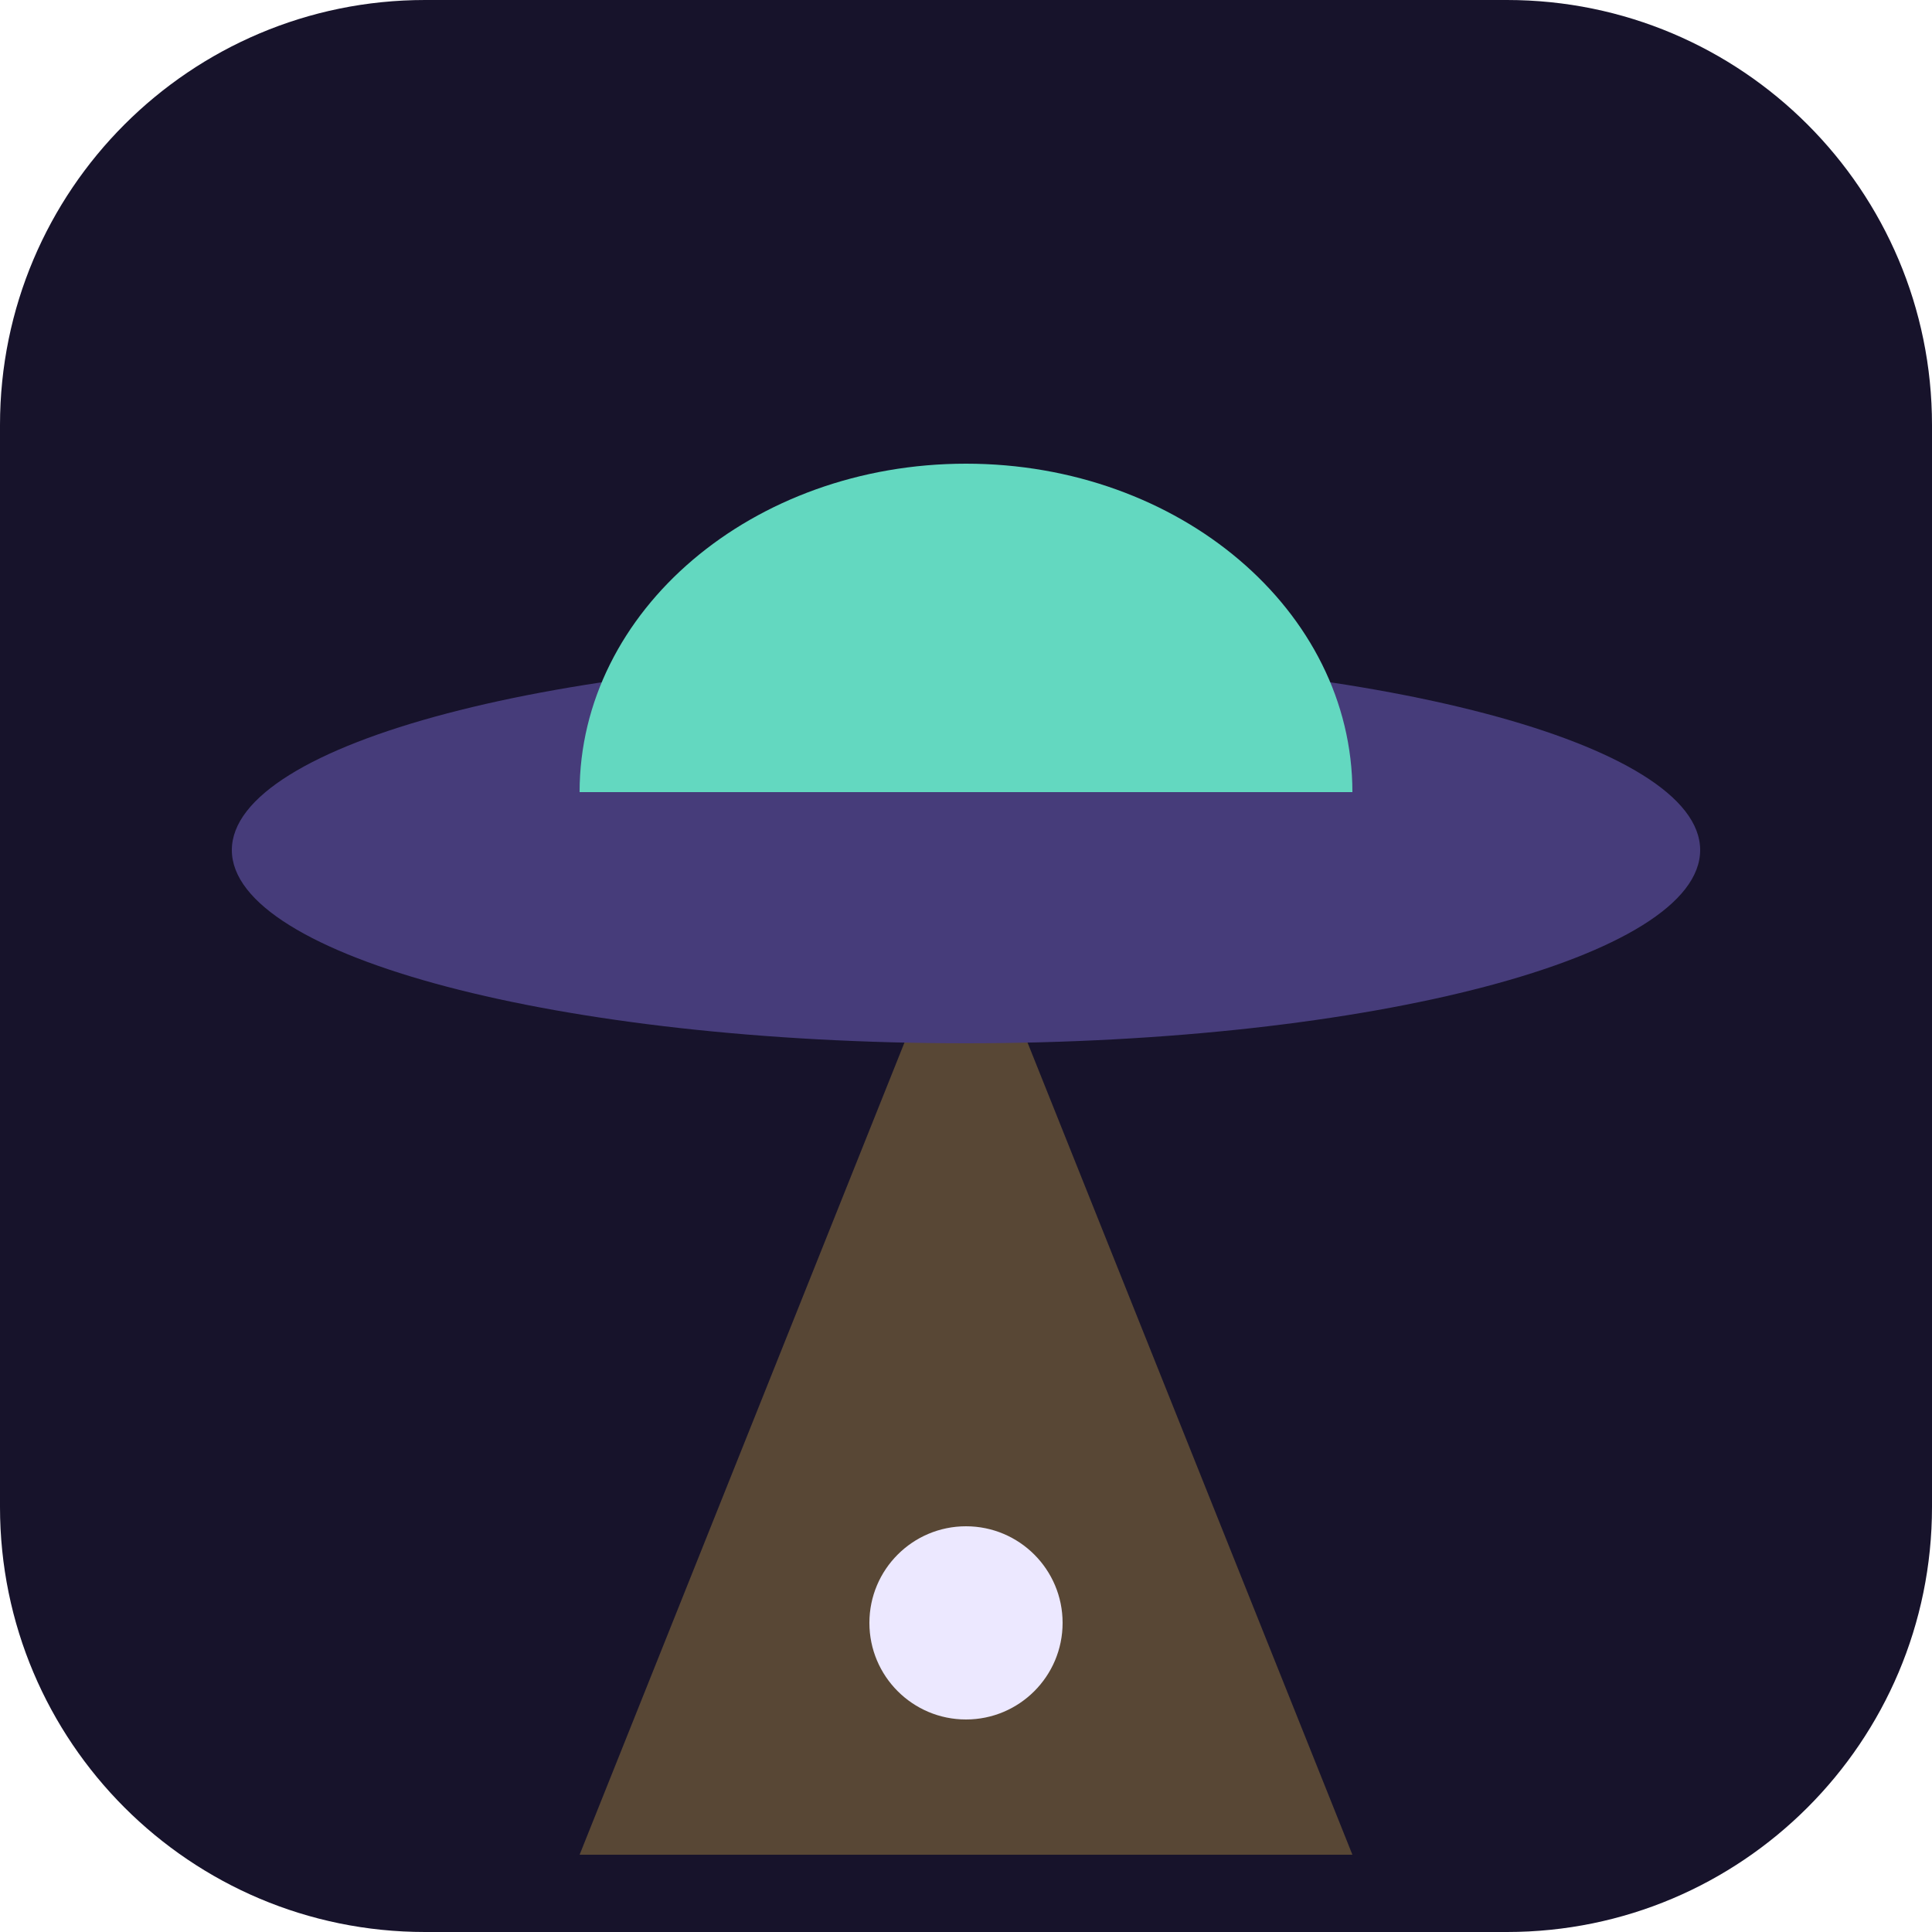
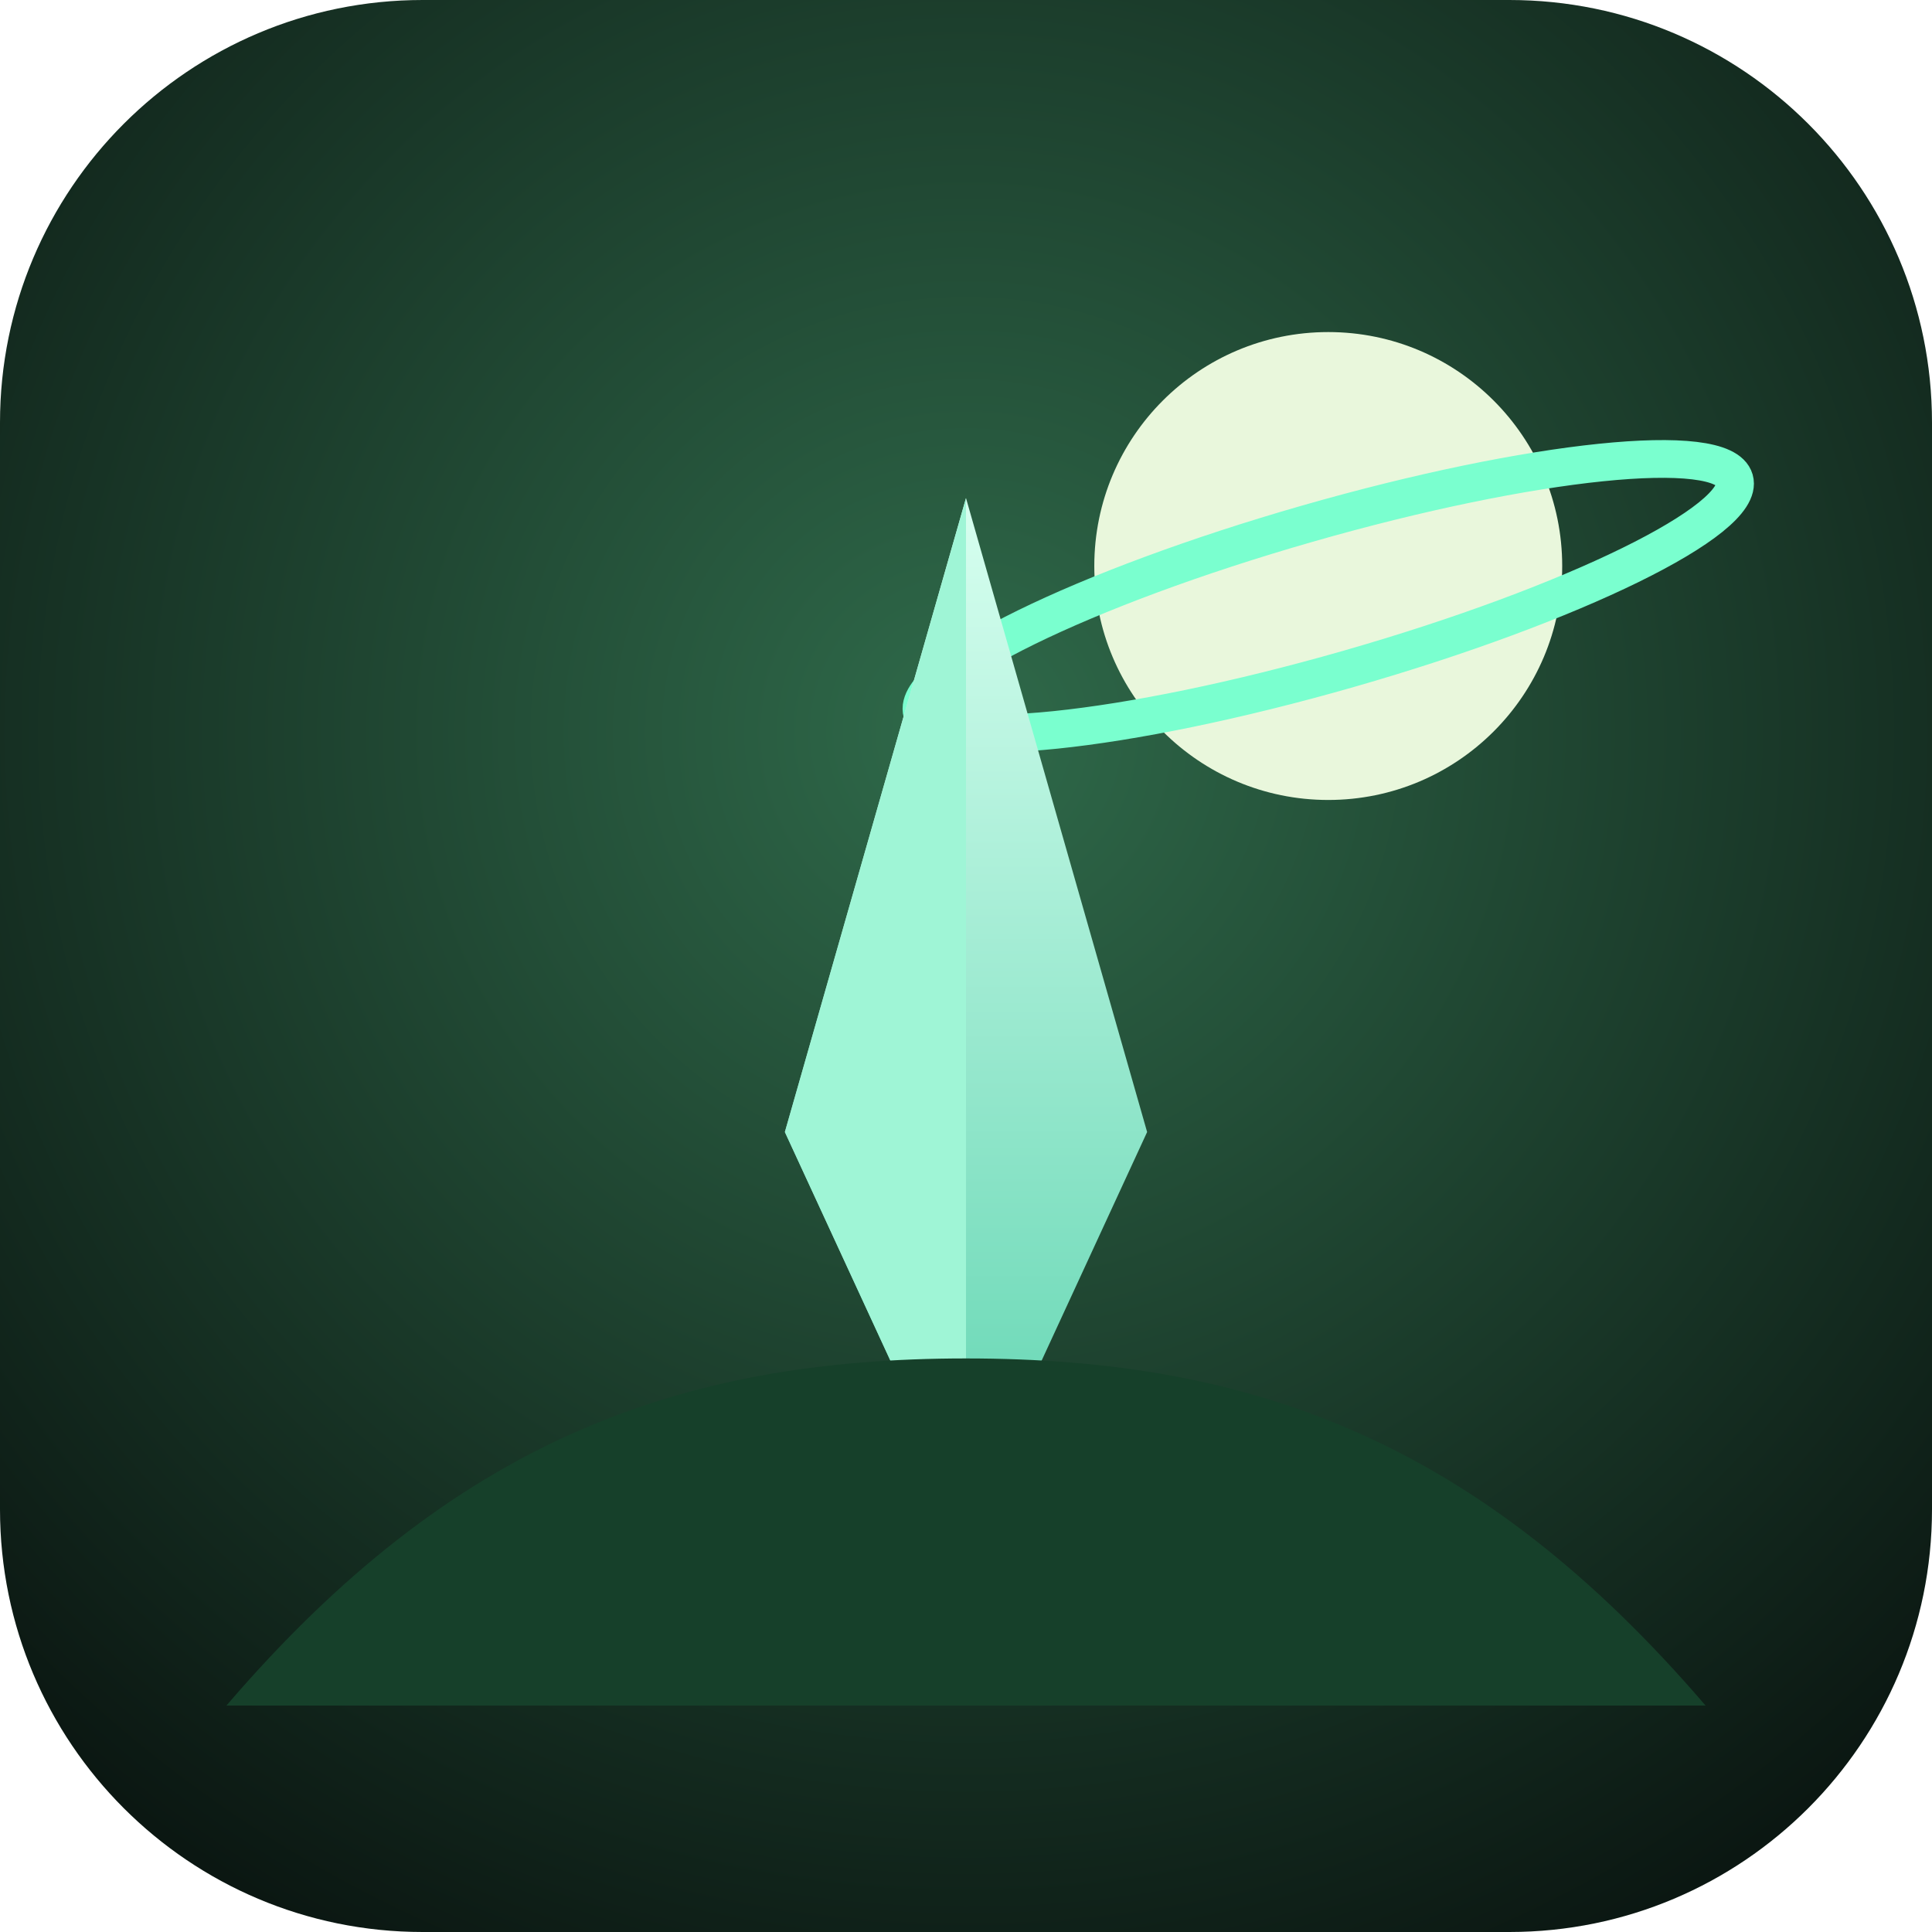
- <svg xmlns="http://www.w3.org/2000/svg" viewBox="0 0 100 100">
-   <rect width="100" height="100" rx="22" fill="#17132b" />
-   <path d="M50 46 30 96h40z" fill="#f2c14e" opacity=".3" />
-   <ellipse cx="50" cy="44" rx="38" ry="10" fill="#463c7a" />
-   <path d="M30 41a20 17 0 0 1 40 0z" fill="#63d8c0" />
-   <circle cx="50" cy="84" r="5" fill="#ece8ff" />
+ <svg xmlns="http://www.w3.org/2000/svg" viewBox="0 0 512 512">
+   <defs>
+     <radialGradient id="g" cx="50%" cy="38%" r="70%">
+       <stop offset="0" stop-color="#2f6a4a" />
+       <stop offset="1" stop-color="#0b1712" />
+     </radialGradient>
+     <linearGradient id="c" x1="0" y1="0" x2="0" y2="1">
+       <stop offset="0" stop-color="#d8fff0" />
+       <stop offset="1" stop-color="#5fd4b0" />
+     </linearGradient>
+   </defs>
+   <rect width="512" height="512" rx="112" fill="url(#g)" />
+   <circle cx="352" cy="150" r="62" fill="#e9f7dc" />
+   <ellipse cx="352" cy="158" rx="112" ry="20" fill="none" stroke="#7affcf" stroke-width="10" transform="rotate(-16 352 158)" />
+   <path d="M256 132 304 300 256 404 208 300Z" fill="url(#c)" />
+   <path d="M256 132 256 404 208 300Z" fill="#9ff5d6" />
+   <path d="M60 452c60-70 120-92 196-92s136 22 196 92" fill="#16402a" />
</svg>
